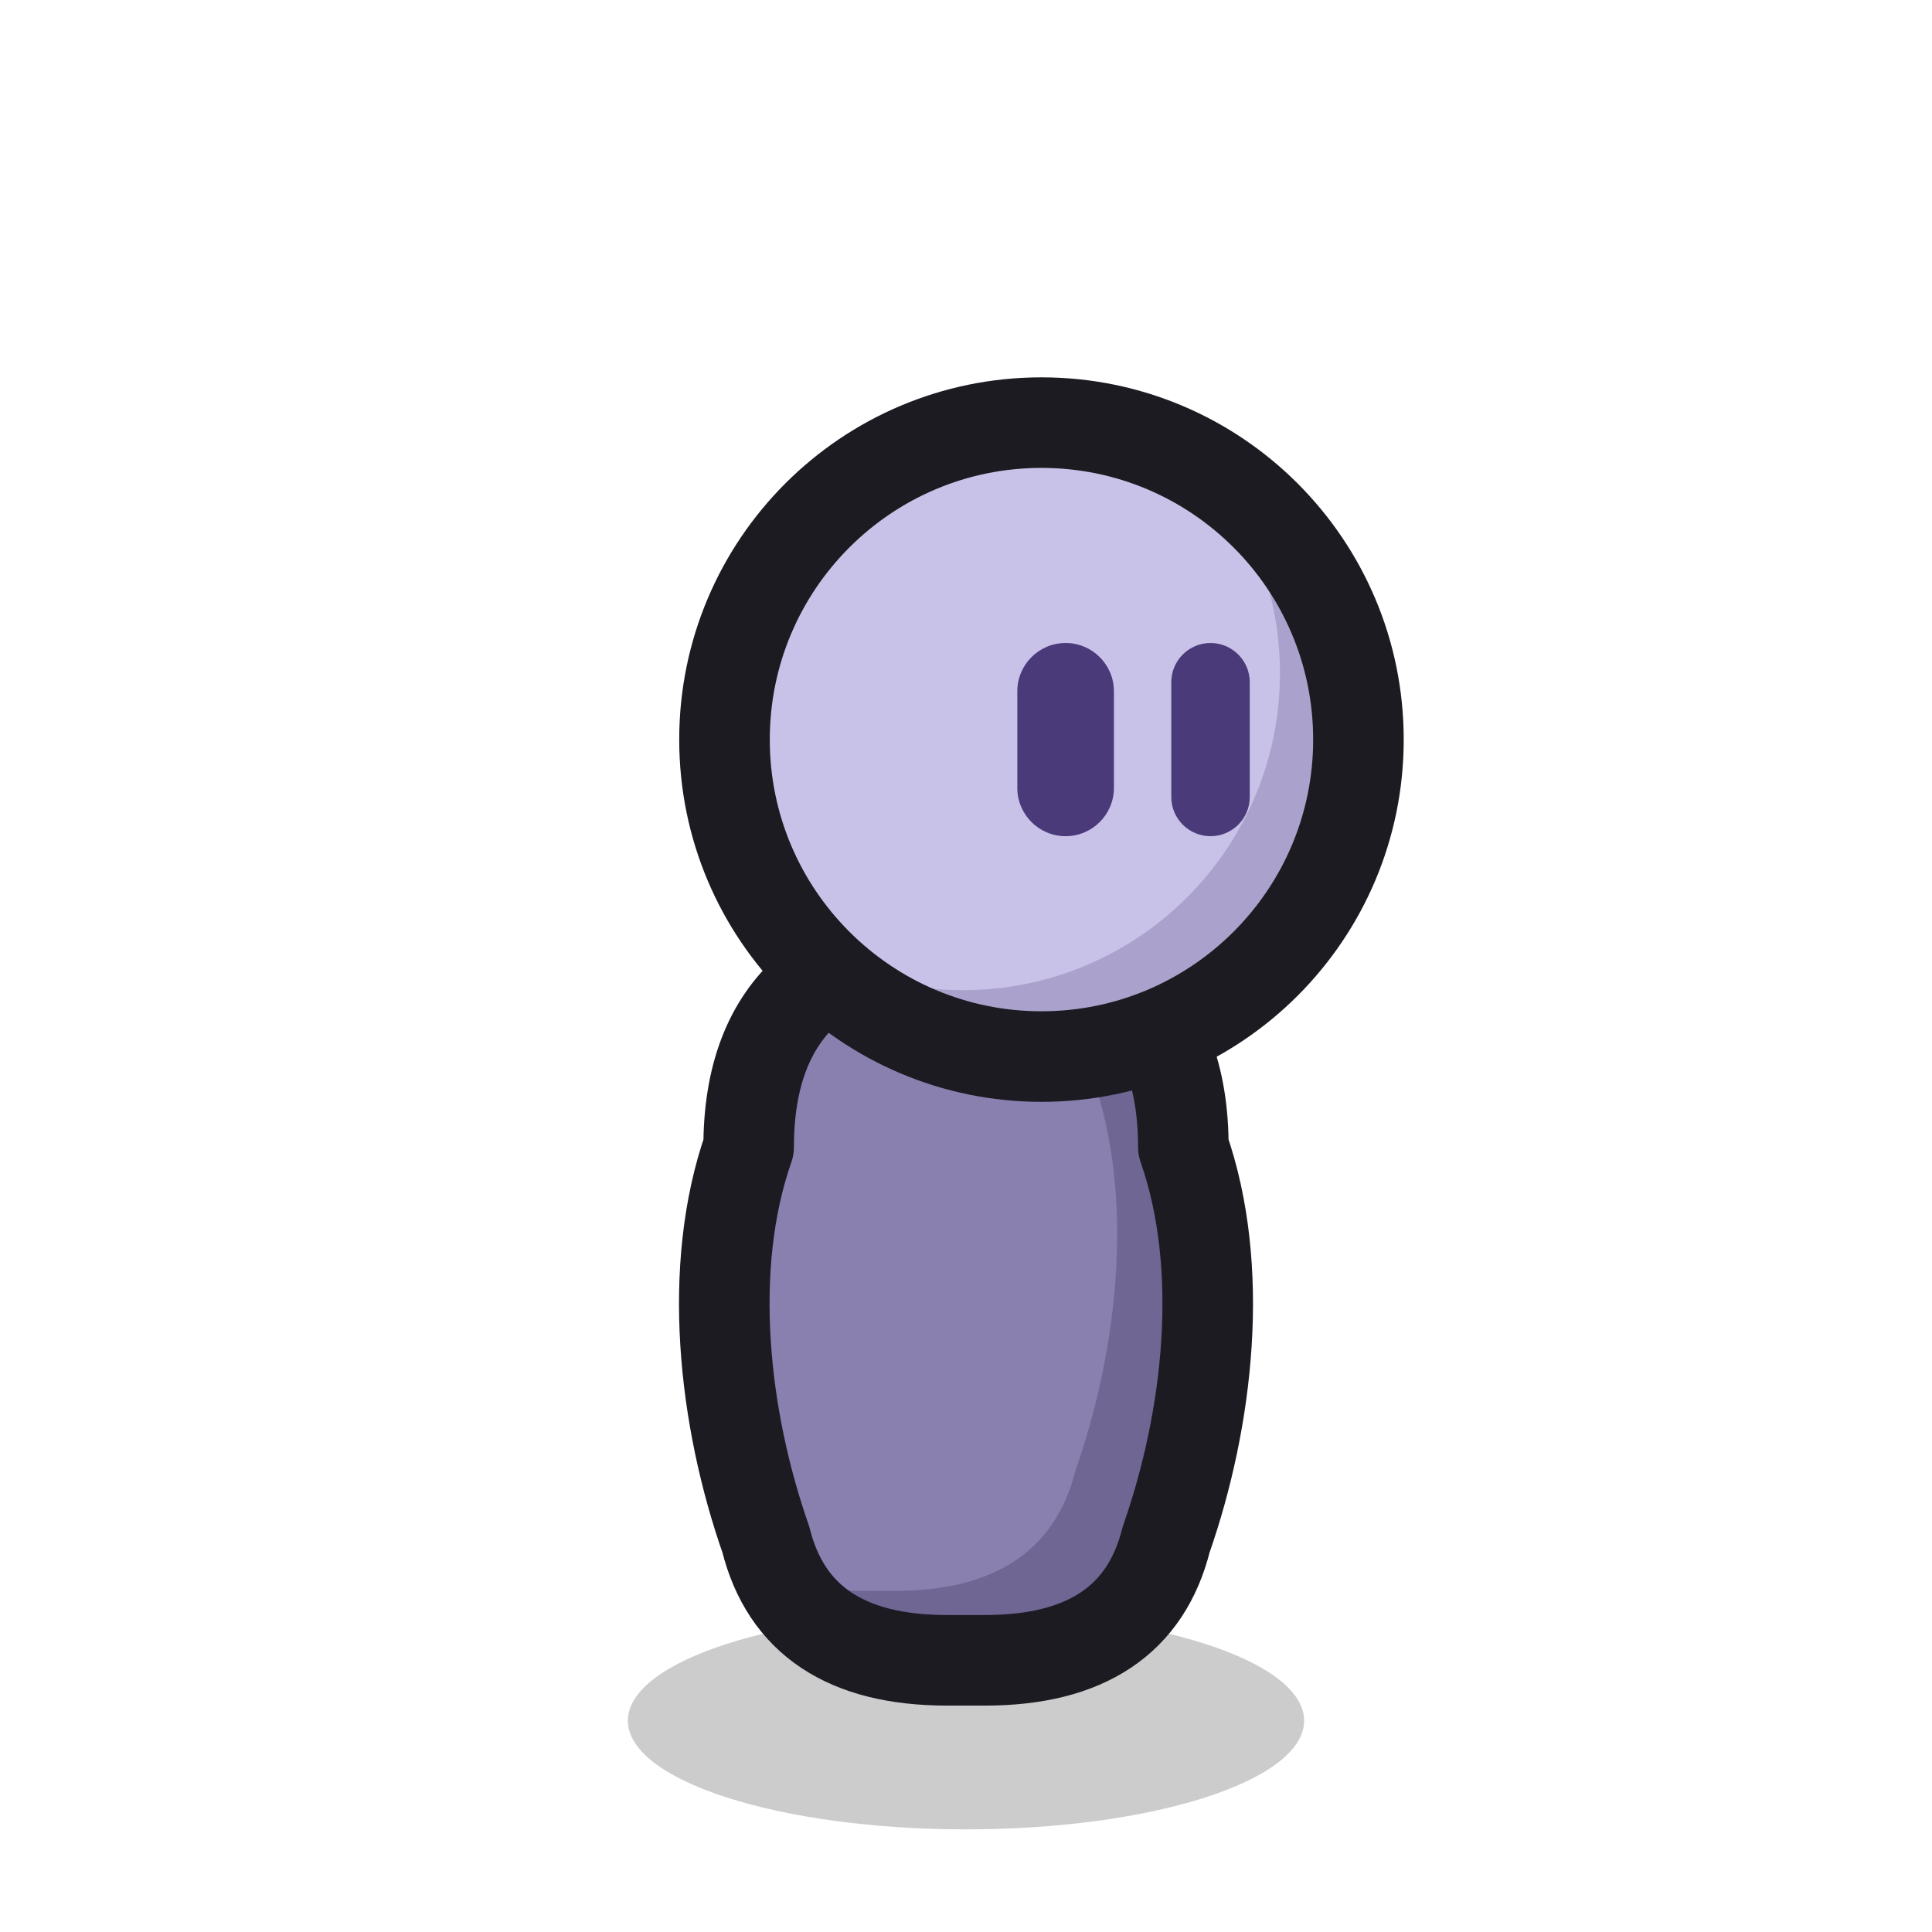
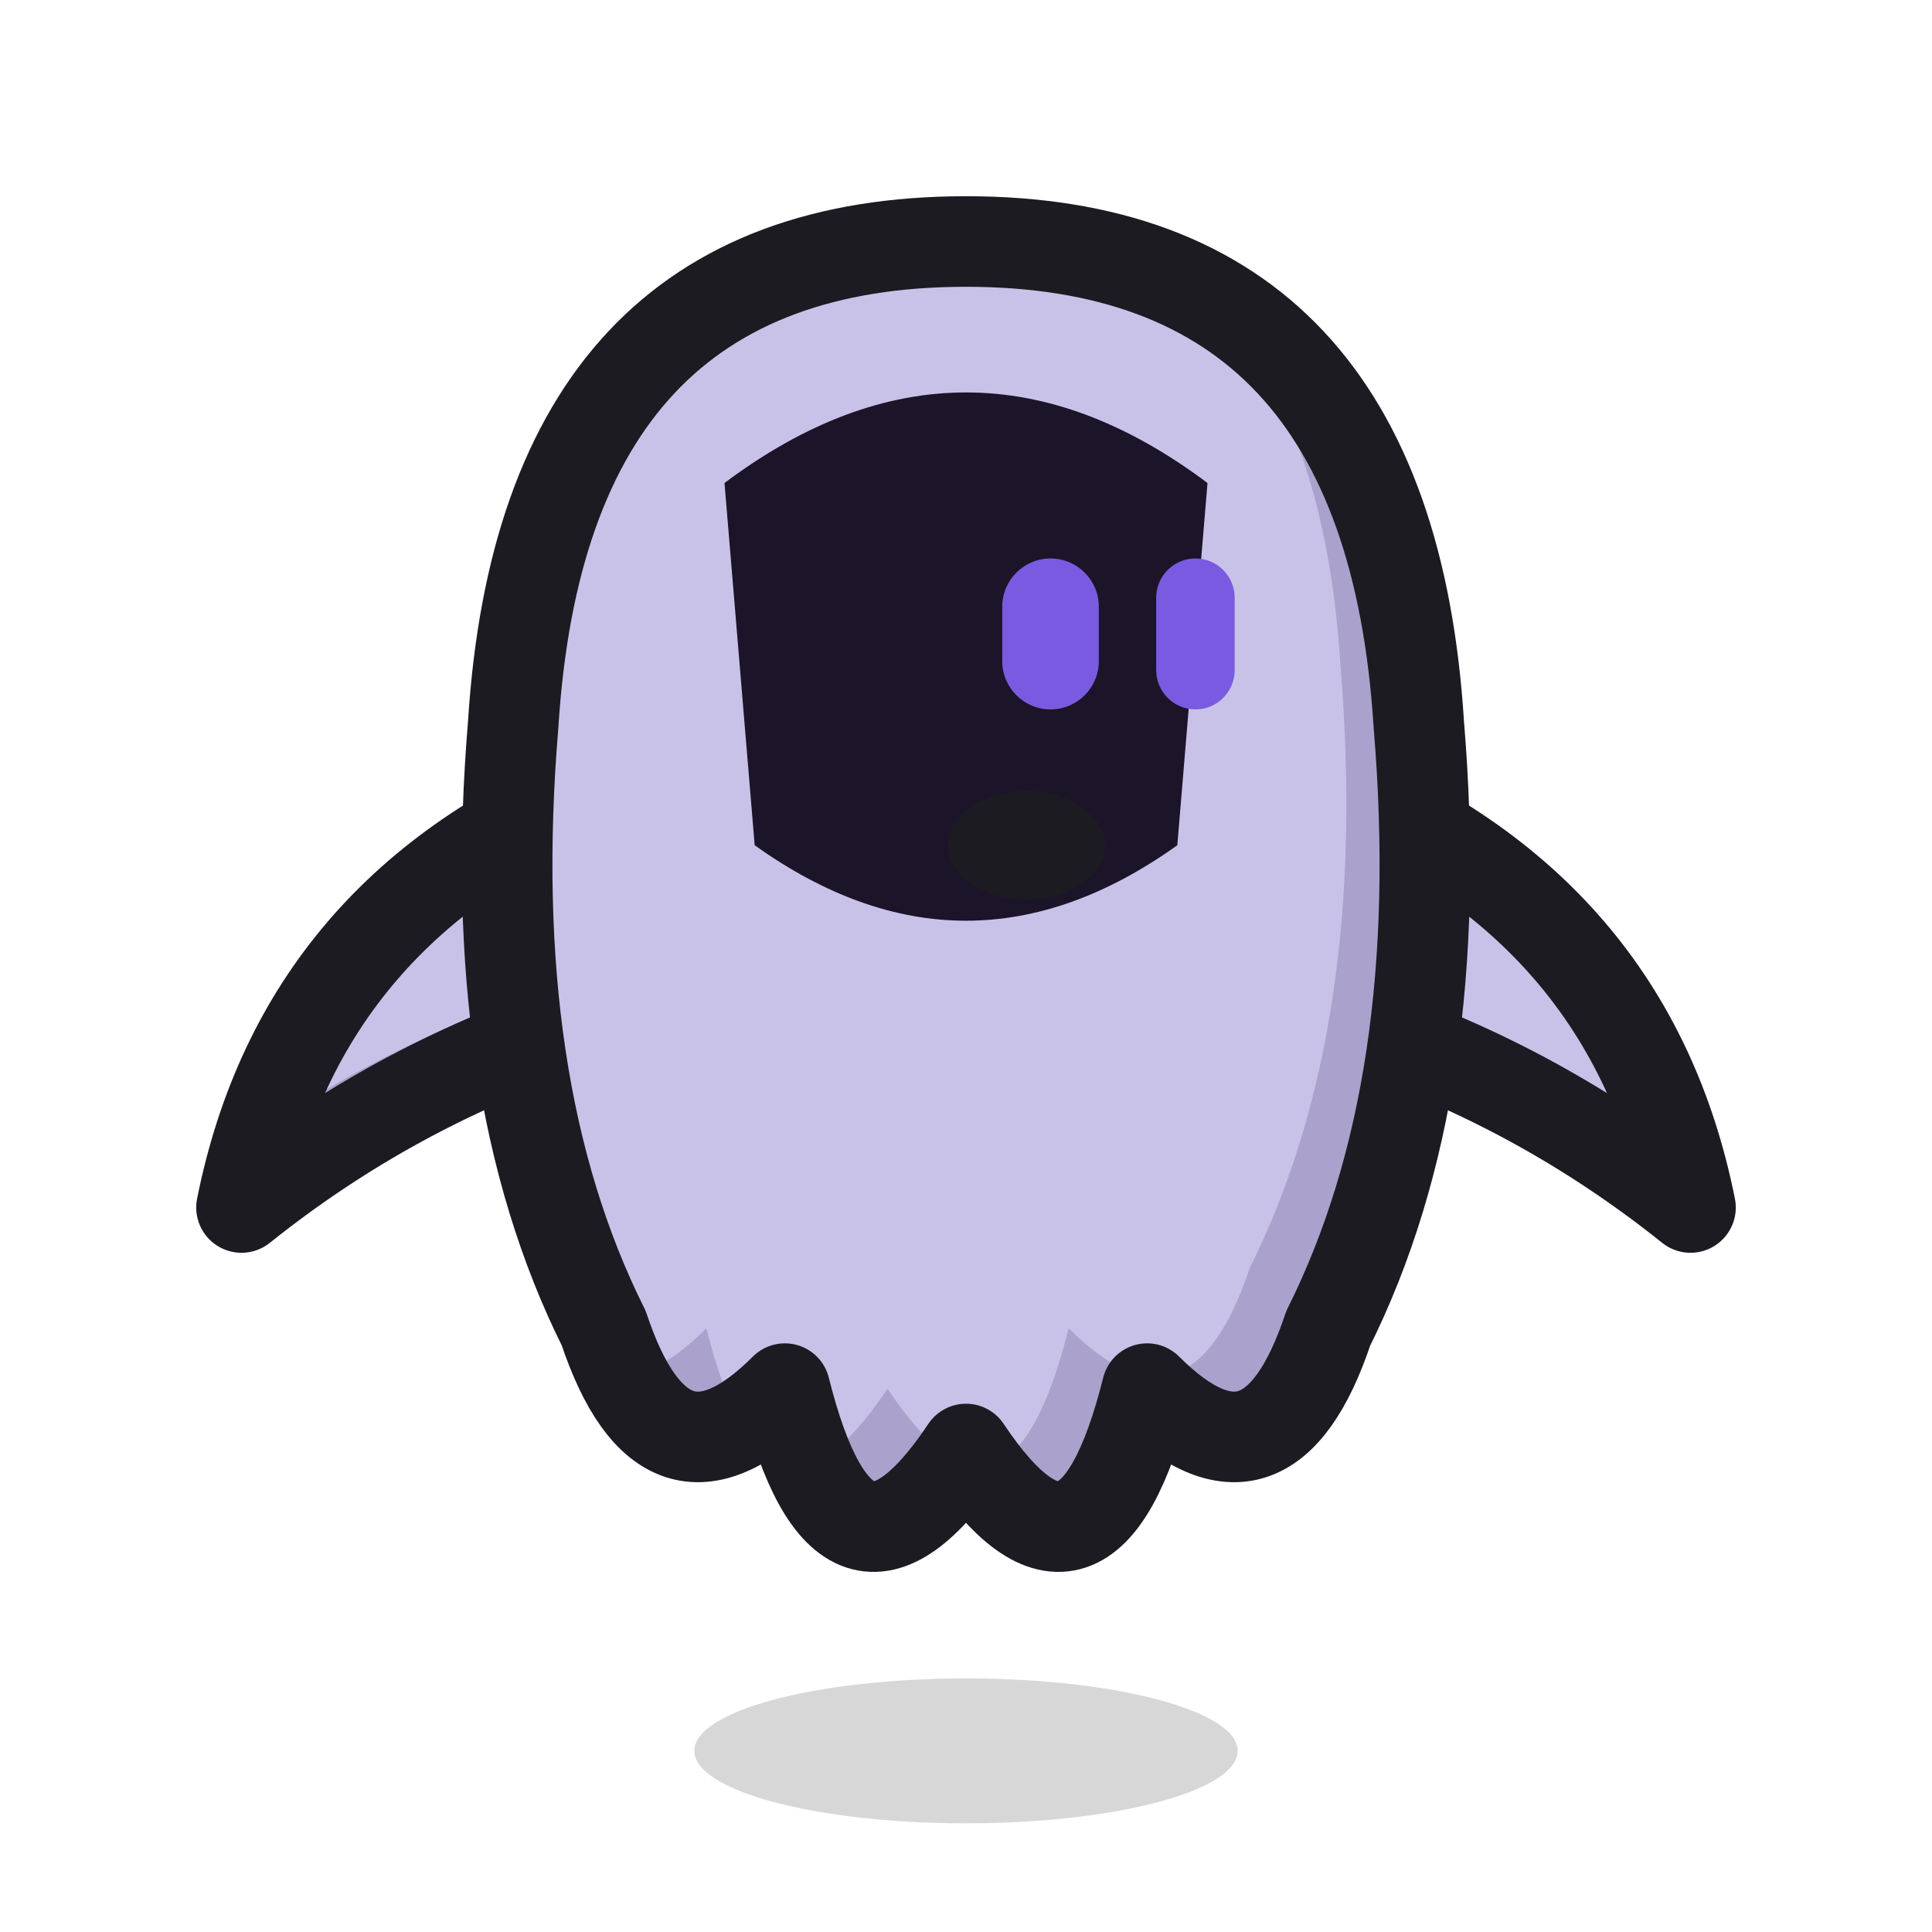
<svg xmlns="http://www.w3.org/2000/svg" width="64" height="64" viewBox="0 0 64 64">
-   <ellipse cx="32" cy="57" rx="11.2" ry="3.6" fill="#000" fill-opacity="0.2" />
+   <ellipse cx="32" cy="58" rx="9" ry="2.4" fill="#000" fill-opacity="0.16" />
+   <clipPath id="wraeasta-1">
+     <path d="M20 26 Q10 30 8 40 Q13 36 19 34 Z" />
+   </clipPath>
+   <path d="M20 26 Q10 30 8 40 Q13 36 19 34 Z" fill="#aaa2cc" />
+   <path d="M20 26 Q10 30 8 40 Q13 36 19 34 Z" fill="#c9c2e8" transform="translate(-1.4 -1)" clip-path="url(#wraeasta-1m)" />
+   <clipPath id="wraeasta-1m" transform="translate(1.4 1)">
+     <path d="M20 26 Q10 30 8 40 Q13 36 19 34 Z" />
+   </clipPath>
+   <path d="M20 26 Q10 30 8 40 Q13 36 19 34 Z" fill="none" stroke="#1c1b22" stroke-width="3" stroke-linejoin="round" stroke-linecap="round" />
+   <clipPath id="wraeasta1">
+     <path d="M44 26 Q54 30 56 40 Q51 36 45 34 Z" />
+   </clipPath>
+   <path d="M44 26 Q54 30 56 40 Q51 36 45 34 Z" fill="#aaa2cc" />
+   <path d="M44 26 Q54 30 56 40 Q51 36 45 34 Z" fill="#c9c2e8" transform="translate(-1.4 -1)" clip-path="url(#wraeasta1m)" />
+   <clipPath id="wraeasta1m" transform="translate(1.4 1)">
+     <path d="M44 26 Q54 30 56 40 Q51 36 45 34 Z" />
+   </clipPath>
+   <path d="M44 26 Q54 30 56 40 Q51 36 45 34 Z" fill="none" stroke="#1c1b22" stroke-width="3" stroke-linejoin="round" stroke-linecap="round" />
  <clipPath id="wraeastb">
-     <path d="M24.8 38 Q24.8 31 32.8 31 L31.2 31 Q39.2 31 39.2 38 C40.6 42 40.03 47 38.63 51 Q37.63 55 32.63 55 L31.37 55 Q26.37 55 25.37 51 C23.97 47 23.4 42 24.8 38 Z" />
+     <path d="M32 8 Q46 8 47 24 Q48 36 44 44 Q42 50 38 46 Q36 54 32 48 Q28 54 26 46 Q22 50 20 44 Q16 36 17 24 Q18 8 32 8 Z" />
  </clipPath>
-   <path d="M24.8 38 Q24.8 31 32.8 31 L31.2 31 Q39.2 31 39.2 38 C40.6 42 40.03 47 38.63 51 Q37.63 55 32.63 55 L31.37 55 Q26.37 55 25.37 51 C23.97 47 23.4 42 24.8 38 Z" fill="#6f6694" />
-   <path d="M24.8 38 Q24.8 31 32.8 31 L31.2 31 Q39.2 31 39.2 38 C40.6 42 40.03 47 38.63 51 Q37.63 55 32.63 55 L31.37 55 Q26.37 55 25.37 51 C23.97 47 23.4 42 24.8 38 Z" fill="#8a80b0" transform="translate(-3.0 -2.3)" clip-path="url(#wraeastbm)" />
-   <clipPath id="wraeastbm" transform="translate(3.0 2.3)">
-     <path d="M24.8 38 Q24.8 31 32.8 31 L31.2 31 Q39.2 31 39.2 38 C40.6 42 40.03 47 38.63 51 Q37.63 55 32.63 55 L31.37 55 Q26.37 55 25.37 51 C23.97 47 23.4 42 24.8 38 Z" />
+   <path d="M32 8 Q46 8 47 24 Q48 36 44 44 Q42 50 38 46 Q36 54 32 48 Q28 54 26 46 Q22 50 20 44 Q16 36 17 24 Q18 8 32 8 Z" fill="#aaa2cc" />
+   <path d="M32 8 Q46 8 47 24 Q48 36 44 44 Q42 50 38 46 Q36 54 32 48 Q28 54 26 46 Q22 50 20 44 Q16 36 17 24 Q18 8 32 8 Z" fill="#c9c2e8" transform="translate(-2.6 -2)" clip-path="url(#wraeastbm)" />
+   <clipPath id="wraeastbm" transform="translate(2.6 2)">
+     <path d="M32 8 Q46 8 47 24 Q48 36 44 44 Q42 50 38 46 Q36 54 32 48 Q28 54 26 46 Q22 50 20 44 Q16 36 17 24 Q18 8 32 8 Z" />
  </clipPath>
-   <path d="M24.8 38 Q24.8 31 32.8 31 L31.2 31 Q39.2 31 39.2 38 C40.6 42 40.03 47 38.63 51 Q37.63 55 32.63 55 L31.37 55 Q26.37 55 25.37 51 C23.97 47 23.4 42 24.8 38 Z" fill="none" stroke="#1c1b22" stroke-width="3" stroke-linejoin="round" stroke-linecap="round" />
-   <clipPath id="wraeasth">
-     <path d="M24.0 24.5 A10.5 10.5 0 1 0 45.0 24.5 A10.5 10.5 0 1 0 24.0 24.5 Z" />
-   </clipPath>
-   <path d="M24.0 24.5 A10.5 10.5 0 1 0 45.0 24.5 A10.5 10.5 0 1 0 24.0 24.5 Z" fill="#aaa2cc" />
-   <path d="M24.0 24.5 A10.5 10.5 0 1 0 45.0 24.5 A10.5 10.5 0 1 0 24.0 24.5 Z" fill="#c9c2e8" transform="translate(-2.6 -2.2)" clip-path="url(#wraeasthm)" />
-   <clipPath id="wraeasthm" transform="translate(2.6 2.2)">
-     <path d="M24.0 24.5 A10.5 10.5 0 1 0 45.0 24.5 A10.5 10.5 0 1 0 24.0 24.5 Z" />
-   </clipPath>
-   <path d="M24.0 24.5 A10.5 10.5 0 1 0 45.0 24.5 A10.5 10.5 0 1 0 24.0 24.5 Z" fill="none" stroke="#1c1b22" stroke-width="3" stroke-linejoin="round" stroke-linecap="round" />
-   <rect x="33.7" y="21.3" width="3.2" height="6.4" rx="1.6" fill="#4a3a7a" />
-   <rect x="38.8" y="21.3" width="2.6" height="6.4" rx="1.3" fill="#4a3a7a" />
+   <path d="M32 8 Q46 8 47 24 Q48 36 44 44 Q42 50 38 46 Q36 54 32 48 Q28 54 26 46 Q22 50 20 44 Q16 36 17 24 Q18 8 32 8 Z" fill="none" stroke="#1c1b22" stroke-width="3" stroke-linejoin="round" stroke-linecap="round" />
+   <path d="M24 16 Q32 10 40 16 L39 28 Q32 33 25 28 Z" fill="#1c1428" />
+   <rect x="33.2" y="18.5" width="3.2" height="5" rx="1.6" fill="#7a5ae0" />
+   <rect x="38.3" y="18.5" width="2.6" height="5" rx="1.3" fill="#7a5ae0" />
+   <ellipse cx="34" cy="28" rx="2.6" ry="1.8" fill="#1c1b22" />
</svg>
